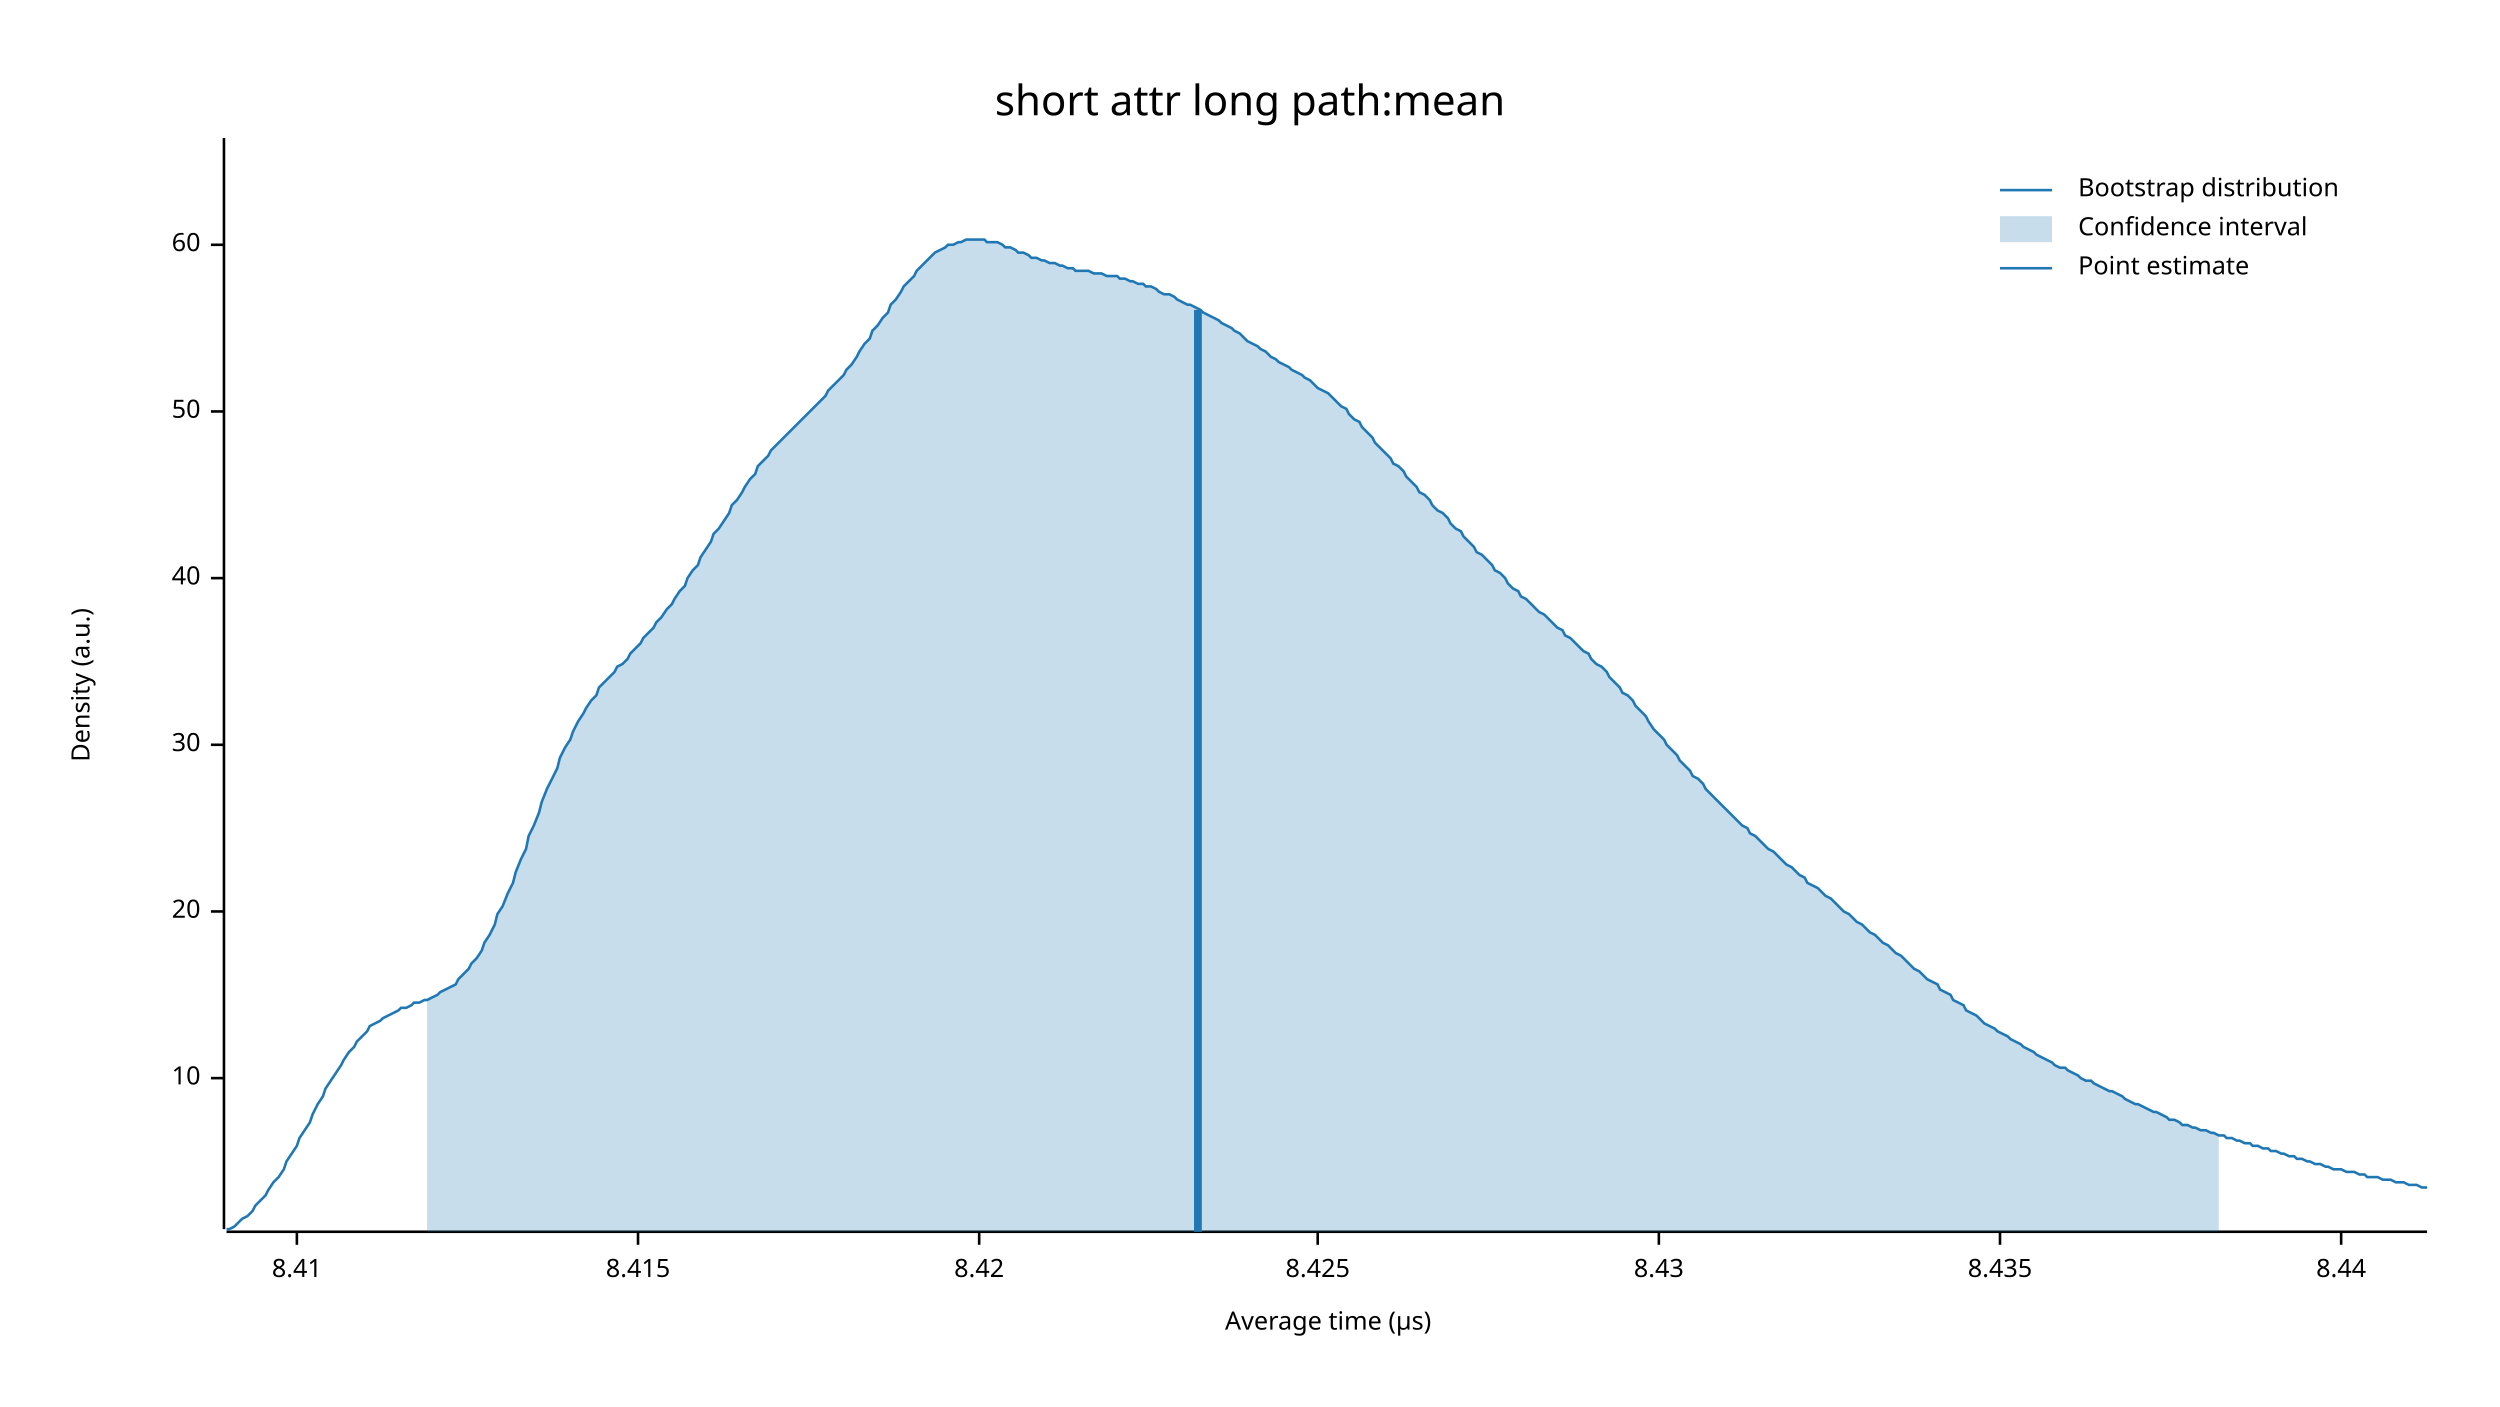
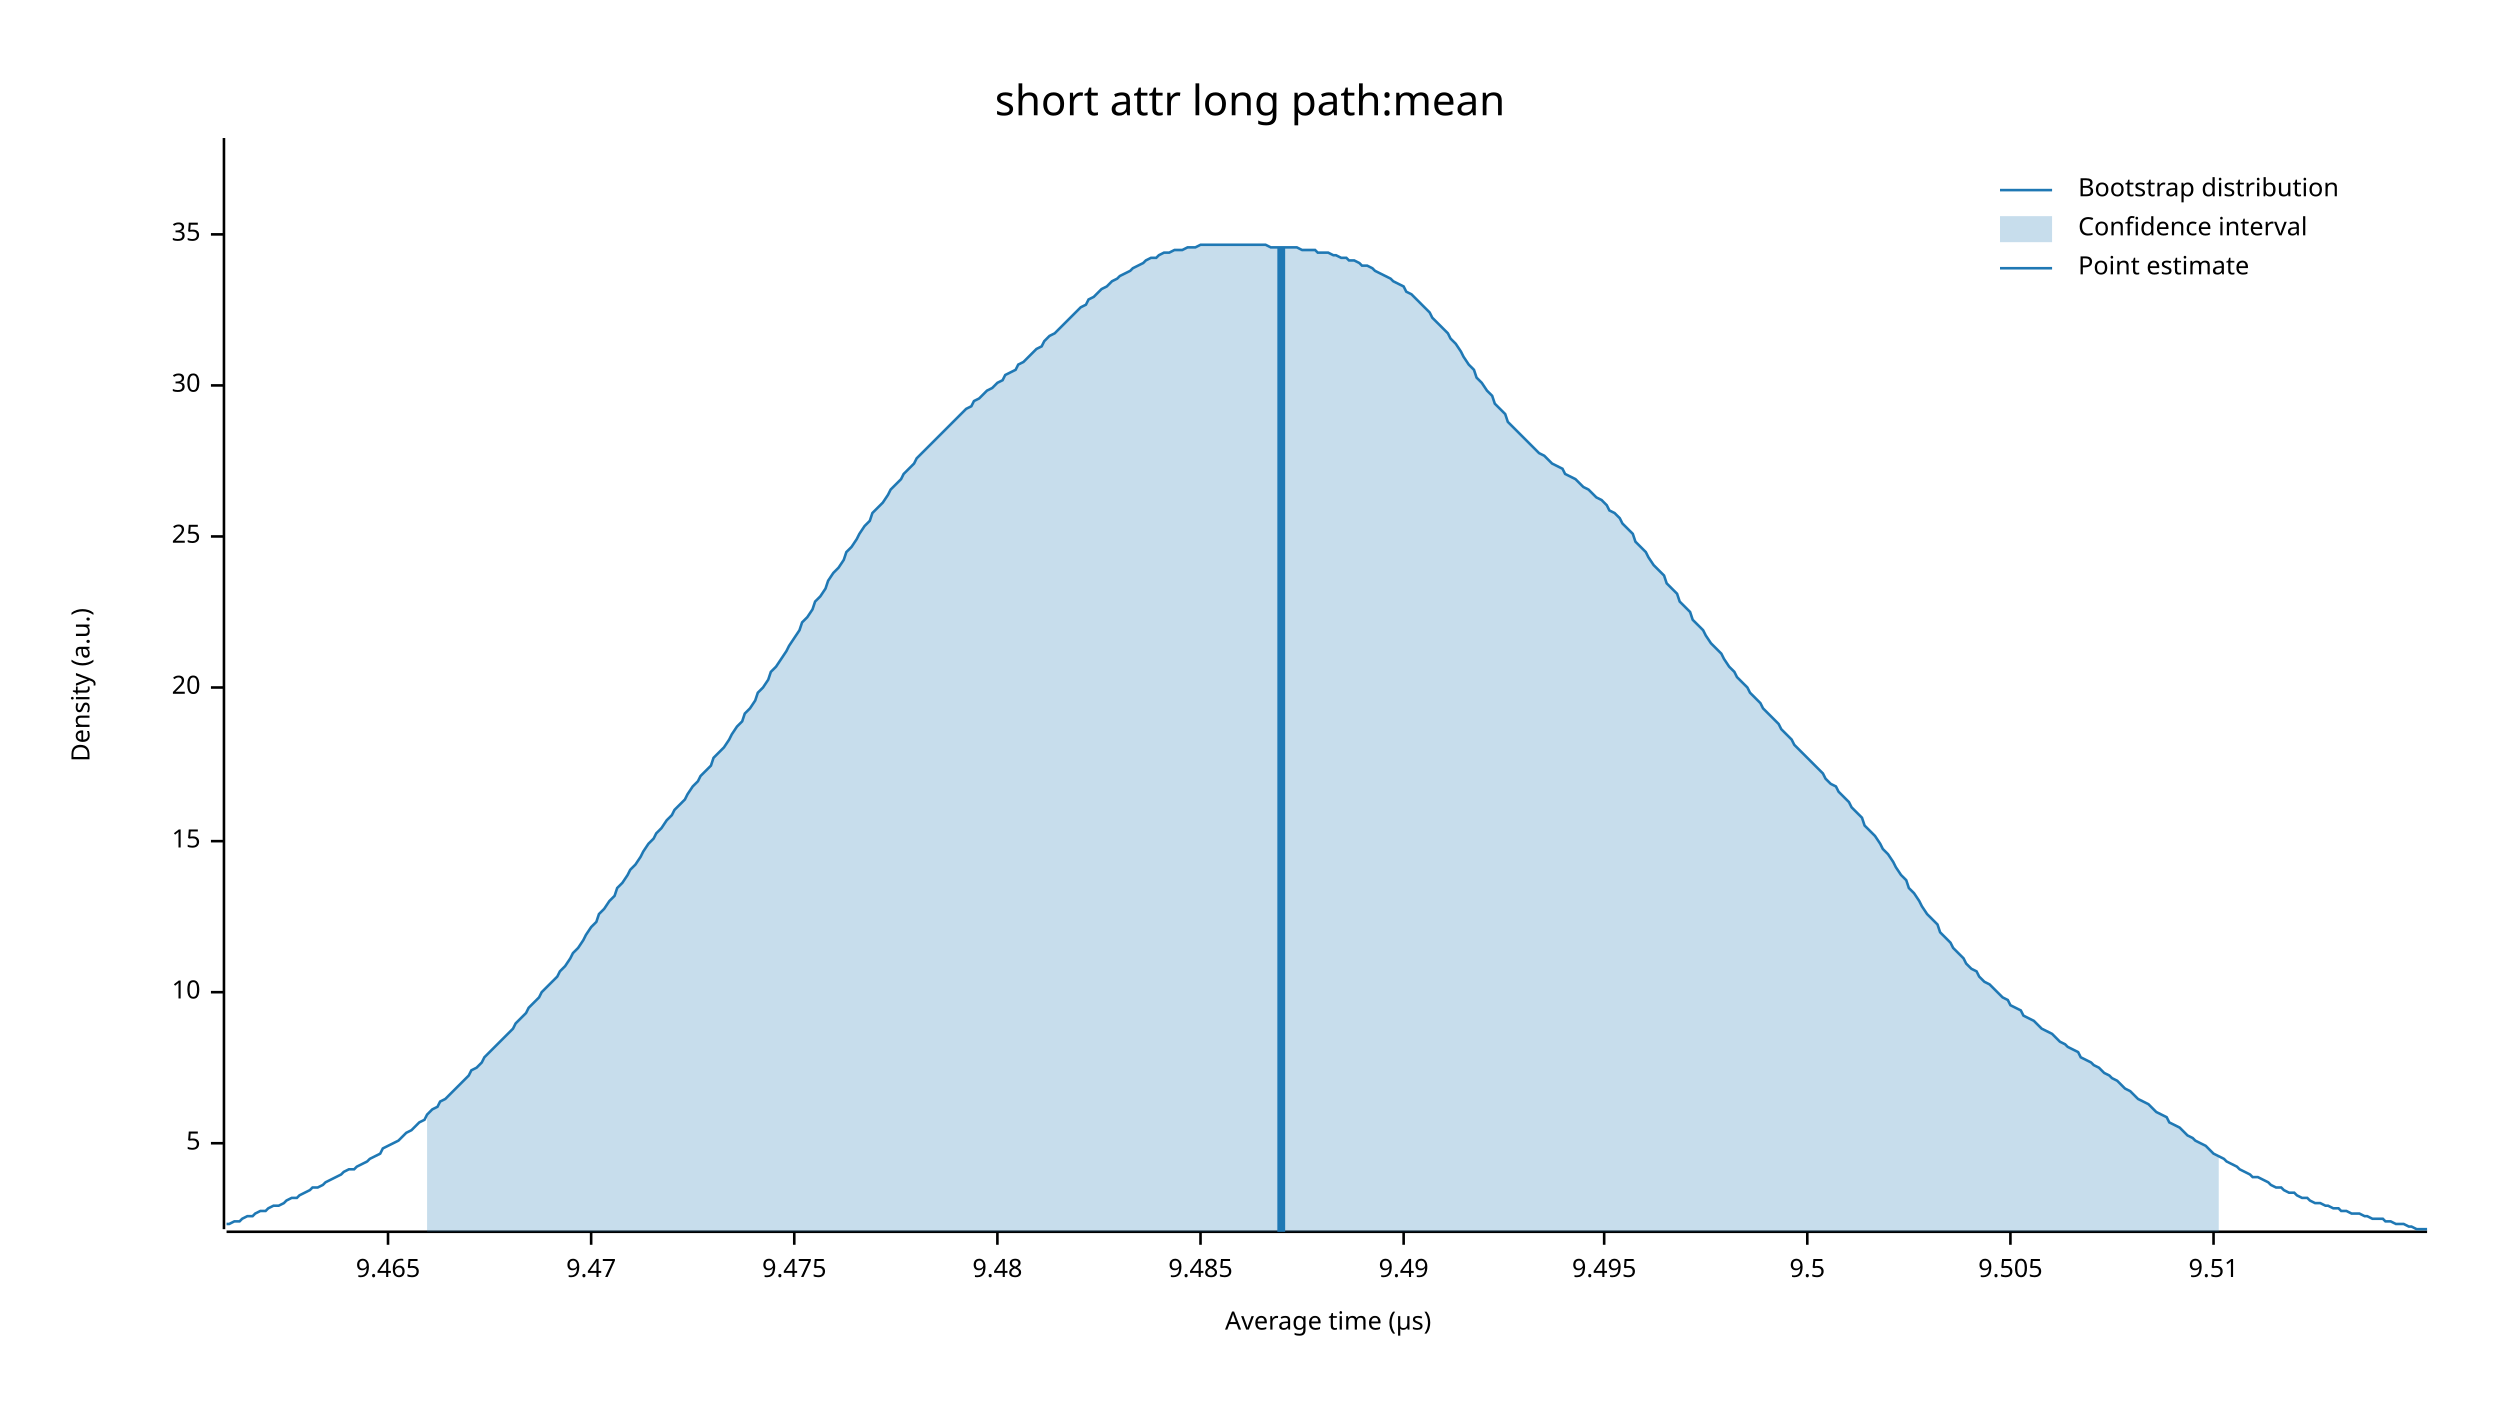
<svg xmlns="http://www.w3.org/2000/svg" width="960" height="540" viewBox="0 0 960 540">
  <text x="480" y="32" dy="0.76em" text-anchor="middle" font-family="sans-serif" font-size="16.129" opacity="1" fill="#000000">
short attr long path:mean
</text>
  <text x="27" y="263" dy="0.76em" text-anchor="middle" font-family="sans-serif" font-size="9.677" opacity="1" fill="#000000" transform="rotate(270, 27, 263)">
Density (a.u.)
</text>
  <text x="510" y="513" dy="-0.5ex" text-anchor="middle" font-family="sans-serif" font-size="9.677" opacity="1" fill="#000000">
Average time (µs)
</text>
  <polyline fill="none" opacity="1" stroke="#000000" stroke-width="1" points="86,53 86,472 " />
-   <text x="77" y="414" dy="0.5ex" text-anchor="end" font-family="sans-serif" font-size="9.677" opacity="1" fill="#000000">
+   <text x="77" y="439" dy="0.5ex" text-anchor="end" font-family="sans-serif" font-size="9.677" opacity="1" fill="#000000">
+ 5
+ </text>
+   <polyline fill="none" opacity="1" stroke="#000000" stroke-width="1" points="81,439 86,439 " />
+   <text x="77" y="381" dy="0.5ex" text-anchor="end" font-family="sans-serif" font-size="9.677" opacity="1" fill="#000000">
10
</text>
-   <polyline fill="none" opacity="1" stroke="#000000" stroke-width="1" points="81,414 86,414 " />
-   <text x="77" y="350" dy="0.5ex" text-anchor="end" font-family="sans-serif" font-size="9.677" opacity="1" fill="#000000">
+   <polyline fill="none" opacity="1" stroke="#000000" stroke-width="1" points="81,381 86,381 " />
+   <text x="77" y="323" dy="0.5ex" text-anchor="end" font-family="sans-serif" font-size="9.677" opacity="1" fill="#000000">
+ 15
+ </text>
+   <polyline fill="none" opacity="1" stroke="#000000" stroke-width="1" points="81,323 86,323 " />
+   <text x="77" y="264" dy="0.5ex" text-anchor="end" font-family="sans-serif" font-size="9.677" opacity="1" fill="#000000">
20
</text>
-   <polyline fill="none" opacity="1" stroke="#000000" stroke-width="1" points="81,350 86,350 " />
-   <text x="77" y="286" dy="0.5ex" text-anchor="end" font-family="sans-serif" font-size="9.677" opacity="1" fill="#000000">
+   <polyline fill="none" opacity="1" stroke="#000000" stroke-width="1" points="81,264 86,264 " />
+   <text x="77" y="206" dy="0.5ex" text-anchor="end" font-family="sans-serif" font-size="9.677" opacity="1" fill="#000000">
+ 25
+ </text>
+   <polyline fill="none" opacity="1" stroke="#000000" stroke-width="1" points="81,206 86,206 " />
+   <text x="77" y="148" dy="0.5ex" text-anchor="end" font-family="sans-serif" font-size="9.677" opacity="1" fill="#000000">
30
</text>
-   <polyline fill="none" opacity="1" stroke="#000000" stroke-width="1" points="81,286 86,286 " />
-   <text x="77" y="222" dy="0.5ex" text-anchor="end" font-family="sans-serif" font-size="9.677" opacity="1" fill="#000000">
- 40
+   <polyline fill="none" opacity="1" stroke="#000000" stroke-width="1" points="81,148 86,148 " />
+   <text x="77" y="90" dy="0.5ex" text-anchor="end" font-family="sans-serif" font-size="9.677" opacity="1" fill="#000000">
+ 35
</text>
-   <polyline fill="none" opacity="1" stroke="#000000" stroke-width="1" points="81,222 86,222 " />
-   <text x="77" y="158" dy="0.5ex" text-anchor="end" font-family="sans-serif" font-size="9.677" opacity="1" fill="#000000">
- 50
+   <polyline fill="none" opacity="1" stroke="#000000" stroke-width="1" points="81,90 86,90 " />
+   <polyline fill="none" opacity="1" stroke="#000000" stroke-width="1" points="87,473 932,473 " />
+   <text x="149" y="483" dy="0.76em" text-anchor="middle" font-family="sans-serif" font-size="9.677" opacity="1" fill="#000000">
+ 9.465
</text>
-   <polyline fill="none" opacity="1" stroke="#000000" stroke-width="1" points="81,158 86,158 " />
-   <text x="77" y="94" dy="0.5ex" text-anchor="end" font-family="sans-serif" font-size="9.677" opacity="1" fill="#000000">
- 60
+   <polyline fill="none" opacity="1" stroke="#000000" stroke-width="1" points="149,473 149,478 " />
+   <text x="227" y="483" dy="0.76em" text-anchor="middle" font-family="sans-serif" font-size="9.677" opacity="1" fill="#000000">
+ 9.47
</text>
-   <polyline fill="none" opacity="1" stroke="#000000" stroke-width="1" points="81,94 86,94 " />
-   <polyline fill="none" opacity="1" stroke="#000000" stroke-width="1" points="87,473 932,473 " />
-   <text x="114" y="483" dy="0.76em" text-anchor="middle" font-family="sans-serif" font-size="9.677" opacity="1" fill="#000000">
- 8.41
+   <polyline fill="none" opacity="1" stroke="#000000" stroke-width="1" points="227,473 227,478 " />
+   <text x="305" y="483" dy="0.76em" text-anchor="middle" font-family="sans-serif" font-size="9.677" opacity="1" fill="#000000">
+ 9.475
</text>
-   <polyline fill="none" opacity="1" stroke="#000000" stroke-width="1" points="114,473 114,478 " />
-   <text x="245" y="483" dy="0.76em" text-anchor="middle" font-family="sans-serif" font-size="9.677" opacity="1" fill="#000000">
- 8.415
+   <polyline fill="none" opacity="1" stroke="#000000" stroke-width="1" points="305,473 305,478 " />
+   <text x="383" y="483" dy="0.76em" text-anchor="middle" font-family="sans-serif" font-size="9.677" opacity="1" fill="#000000">
+ 9.48
</text>
-   <polyline fill="none" opacity="1" stroke="#000000" stroke-width="1" points="245,473 245,478 " />
-   <text x="376" y="483" dy="0.76em" text-anchor="middle" font-family="sans-serif" font-size="9.677" opacity="1" fill="#000000">
- 8.42
+   <polyline fill="none" opacity="1" stroke="#000000" stroke-width="1" points="383,473 383,478 " />
+   <text x="461" y="483" dy="0.76em" text-anchor="middle" font-family="sans-serif" font-size="9.677" opacity="1" fill="#000000">
+ 9.485
</text>
-   <polyline fill="none" opacity="1" stroke="#000000" stroke-width="1" points="376,473 376,478 " />
-   <text x="506" y="483" dy="0.76em" text-anchor="middle" font-family="sans-serif" font-size="9.677" opacity="1" fill="#000000">
- 8.425
+   <polyline fill="none" opacity="1" stroke="#000000" stroke-width="1" points="461,473 461,478 " />
+   <text x="539" y="483" dy="0.76em" text-anchor="middle" font-family="sans-serif" font-size="9.677" opacity="1" fill="#000000">
+ 9.49
</text>
-   <polyline fill="none" opacity="1" stroke="#000000" stroke-width="1" points="506,473 506,478 " />
-   <text x="637" y="483" dy="0.76em" text-anchor="middle" font-family="sans-serif" font-size="9.677" opacity="1" fill="#000000">
- 8.43
+   <polyline fill="none" opacity="1" stroke="#000000" stroke-width="1" points="539,473 539,478 " />
+   <text x="616" y="483" dy="0.76em" text-anchor="middle" font-family="sans-serif" font-size="9.677" opacity="1" fill="#000000">
+ 9.495
</text>
-   <polyline fill="none" opacity="1" stroke="#000000" stroke-width="1" points="637,473 637,478 " />
-   <text x="768" y="483" dy="0.76em" text-anchor="middle" font-family="sans-serif" font-size="9.677" opacity="1" fill="#000000">
- 8.435
+   <polyline fill="none" opacity="1" stroke="#000000" stroke-width="1" points="616,473 616,478 " />
+   <text x="694" y="483" dy="0.76em" text-anchor="middle" font-family="sans-serif" font-size="9.677" opacity="1" fill="#000000">
+ 9.5
</text>
-   <polyline fill="none" opacity="1" stroke="#000000" stroke-width="1" points="768,473 768,478 " />
-   <text x="899" y="483" dy="0.76em" text-anchor="middle" font-family="sans-serif" font-size="9.677" opacity="1" fill="#000000">
- 8.44
+   <polyline fill="none" opacity="1" stroke="#000000" stroke-width="1" points="694,473 694,478 " />
+   <text x="772" y="483" dy="0.76em" text-anchor="middle" font-family="sans-serif" font-size="9.677" opacity="1" fill="#000000">
+ 9.505
</text>
-   <polyline fill="none" opacity="1" stroke="#000000" stroke-width="1" points="899,473 899,478 " />
-   <polyline fill="none" opacity="1" stroke="#1F78B4" stroke-width="1" points="87,472 88,472 90,471 92,469 93,468 95,467 97,465 98,463 100,461 102,459 103,457 105,454 107,452 109,449 110,446 112,443 114,440 115,437 117,434 119,431 120,428 122,424 124,421 125,418 127,415 129,412 131,409 132,407 134,404 136,402 137,400 139,398 141,396 142,394 144,393 146,392 147,391 149,390 151,389 153,388 154,387 156,387 158,386 159,385 161,385 163,384 164,384 166,383 168,382 169,381 171,380 173,379 175,378 176,376 178,374 180,372 181,370 183,368 185,365 186,362 188,359 190,355 191,351 193,348 195,343 197,339 198,335 200,330 202,326 203,321 205,317 207,312 208,308 210,303 212,299 214,295 215,291 217,287 219,284 220,281 222,277 224,274 225,272 227,269 229,267 230,264 232,262 234,260 236,258 237,256 239,255 241,253 242,251 244,249 246,247 247,245 249,243 251,241 252,239 254,237 256,234 258,232 259,230 261,227 263,225 264,222 266,219 268,217 269,214 271,211 273,208 274,205 276,203 278,200 280,197 281,194 283,192 285,189 286,187 288,184 290,182 291,179 293,177 295,175 296,173 298,171 300,169 302,167 303,166 305,164 307,162 308,161 310,159 312,157 313,156 315,154 317,152 318,150 320,148 322,146 324,144 325,142 327,140 329,137 330,135 332,132 334,130 335,127 337,125 339,122 341,120 342,117 344,115 346,112 347,110 349,108 351,106 352,104 354,102 356,100 357,99 359,97 361,96 363,95 364,94 366,94 368,93 369,93 371,92 373,92 374,92 376,92 378,92 379,93 381,93 383,93 385,94 386,95 388,95 390,96 391,97 393,97 395,98 396,99 398,99 400,100 401,100 403,101 405,101 407,102 408,102 410,103 412,103 413,104 415,104 417,104 418,104 420,105 422,105 423,105 425,106 427,106 429,106 430,107 432,107 434,108 435,108 437,109 439,109 440,110 442,110 444,111 445,112 447,113 449,113 451,114 452,115 454,116 456,117 457,117 459,118 461,119 462,120 464,121 466,122 468,123 469,124 471,125 473,126 474,127 476,128 478,130 479,131 481,132 483,133 484,134 486,135 488,137 490,138 491,139 493,140 495,141 496,142 498,143 500,144 501,145 503,146 505,148 506,149 508,150 510,151 512,153 513,154 515,156 517,157 518,159 520,161 522,162 523,164 525,166 527,168 528,170 530,172 532,174 534,176 535,178 537,179 539,181 540,183 542,185 544,187 545,189 547,190 549,192 550,194 552,196 554,197 556,199 557,201 559,203 561,204 562,206 564,208 566,210 567,212 569,213 571,215 573,217 574,219 576,220 578,222 579,224 581,226 583,227 584,229 586,230 588,232 589,233 591,235 593,236 595,238 596,239 598,241 600,242 601,244 603,245 605,247 606,248 608,250 610,251 611,253 613,255 615,256 617,258 618,260 620,262 622,264 623,266 625,267 627,269 628,271 630,273 632,275 633,277 635,280 637,282 639,284 640,286 642,288 644,290 645,292 647,294 649,296 650,298 652,299 654,301 655,303 657,305 659,307 661,309 662,310 664,312 666,314 667,315 669,317 671,318 672,320 674,321 676,323 677,324 679,326 681,327 683,329 684,330 686,332 688,333 689,334 691,336 693,337 694,339 696,340 698,341 700,343 701,344 703,345 705,347 706,348 708,350 710,351 711,352 713,354 715,355 716,356 718,358 720,359 722,361 723,362 725,363 727,365 728,366 730,367 732,369 733,370 735,372 737,373 738,374 740,376 742,377 744,378 745,380 747,381 749,382 750,384 752,385 754,386 755,388 757,389 759,390 760,391 762,393 764,394 766,395 767,396 769,397 771,398 772,399 774,400 776,401 777,402 779,403 781,404 782,405 784,406 786,407 788,408 789,409 791,410 793,410 794,411 796,412 798,413 799,414 801,415 803,415 804,416 806,417 808,418 810,419 811,419 813,420 815,421 816,422 818,423 820,424 821,424 823,425 825,426 827,427 828,427 830,428 832,429 833,430 835,430 837,431 838,432 840,432 842,433 843,433 845,434 847,434 849,435 850,435 852,436 854,436 855,437 857,437 859,438 860,438 862,439 864,439 865,440 867,440 869,441 871,441 872,442 874,442 876,443 877,443 879,444 881,444 882,445 884,445 886,446 887,446 889,447 891,447 893,448 894,448 896,449 898,449 899,449 901,450 903,450 904,450 906,451 908,451 909,452 911,452 913,452 915,453 916,453 918,453 920,454 921,454 923,454 925,455 926,455 928,455 930,456 932,456 " />
-   <polygon opacity="0.25" fill="#1F78B4" points="164,384 166,383 168,382 169,381 171,380 173,379 175,378 176,376 178,374 180,372 181,370 183,368 185,365 186,362 188,359 190,355 191,351 193,348 195,343 197,339 198,335 200,330 202,326 203,321 205,317 207,312 208,308 210,303 212,299 214,295 215,291 217,287 219,284 220,281 222,277 224,274 225,272 227,269 229,267 230,264 232,262 234,260 236,258 237,256 239,255 241,253 242,251 244,249 246,247 247,245 249,243 251,241 252,239 254,237 256,234 258,232 259,230 261,227 263,225 264,222 266,219 268,217 269,214 271,211 273,208 274,205 276,203 278,200 280,197 281,194 283,192 285,189 286,187 288,184 290,182 291,179 293,177 295,175 296,173 298,171 300,169 302,167 303,166 305,164 307,162 308,161 310,159 312,157 313,156 315,154 317,152 318,150 320,148 322,146 324,144 325,142 327,140 329,137 330,135 332,132 334,130 335,127 337,125 339,122 341,120 342,117 344,115 346,112 347,110 349,108 351,106 352,104 354,102 356,100 357,99 359,97 361,96 363,95 364,94 366,94 368,93 369,93 371,92 373,92 374,92 376,92 378,92 379,93 381,93 383,93 385,94 386,95 388,95 390,96 391,97 393,97 395,98 396,99 398,99 400,100 401,100 403,101 405,101 407,102 408,102 410,103 412,103 413,104 415,104 417,104 418,104 420,105 422,105 423,105 425,106 427,106 429,106 430,107 432,107 434,108 435,108 437,109 439,109 440,110 442,110 444,111 445,112 447,113 449,113 451,114 452,115 454,116 456,117 457,117 459,118 461,119 462,120 464,121 466,122 468,123 469,124 471,125 473,126 474,127 476,128 478,130 479,131 481,132 483,133 484,134 486,135 488,137 490,138 491,139 493,140 495,141 496,142 498,143 500,144 501,145 503,146 505,148 506,149 508,150 510,151 512,153 513,154 515,156 517,157 518,159 520,161 522,162 523,164 525,166 527,168 528,170 530,172 532,174 534,176 535,178 537,179 539,181 540,183 542,185 544,187 545,189 547,190 549,192 550,194 552,196 554,197 556,199 557,201 559,203 561,204 562,206 564,208 566,210 567,212 569,213 571,215 573,217 574,219 576,220 578,222 579,224 581,226 583,227 584,229 586,230 588,232 589,233 591,235 593,236 595,238 596,239 598,241 600,242 601,244 603,245 605,247 606,248 608,250 610,251 611,253 613,255 615,256 617,258 618,260 620,262 622,264 623,266 625,267 627,269 628,271 630,273 632,275 633,277 635,280 637,282 639,284 640,286 642,288 644,290 645,292 647,294 649,296 650,298 652,299 654,301 655,303 657,305 659,307 661,309 662,310 664,312 666,314 667,315 669,317 671,318 672,320 674,321 676,323 677,324 679,326 681,327 683,329 684,330 686,332 688,333 689,334 691,336 693,337 694,339 696,340 698,341 700,343 701,344 703,345 705,347 706,348 708,350 710,351 711,352 713,354 715,355 716,356 718,358 720,359 722,361 723,362 725,363 727,365 728,366 730,367 732,369 733,370 735,372 737,373 738,374 740,376 742,377 744,378 745,380 747,381 749,382 750,384 752,385 754,386 755,388 757,389 759,390 760,391 762,393 764,394 766,395 767,396 769,397 771,398 772,399 774,400 776,401 777,402 779,403 781,404 782,405 784,406 786,407 788,408 789,409 791,410 793,410 794,411 796,412 798,413 799,414 801,415 803,415 804,416 806,417 808,418 810,419 811,419 813,420 815,421 816,422 818,423 820,424 821,424 823,425 825,426 827,427 828,427 830,428 832,429 833,430 835,430 837,431 838,432 840,432 842,433 843,433 845,434 847,434 849,435 850,435 852,436 852,473 164,473 " />
-   <polyline fill="none" opacity="1" stroke="#1F78B4" stroke-width="3" points="460,473 460,119 " />
+   <polyline fill="none" opacity="1" stroke="#000000" stroke-width="1" points="772,473 772,478 " />
+   <text x="850" y="483" dy="0.76em" text-anchor="middle" font-family="sans-serif" font-size="9.677" opacity="1" fill="#000000">
+ 9.51
+ </text>
+   <polyline fill="none" opacity="1" stroke="#000000" stroke-width="1" points="850,473 850,478 " />
+   <polyline fill="none" opacity="1" stroke="#1F78B4" stroke-width="1" points="87,470 88,470 90,469 92,469 93,468 95,467 97,467 98,466 100,465 102,465 103,464 105,463 107,463 109,462 110,461 112,460 114,460 115,459 117,458 119,457 120,456 122,456 124,455 125,454 127,453 129,452 131,451 132,450 134,449 136,449 137,448 139,447 141,446 142,445 144,444 146,443 147,441 149,440 151,439 153,438 154,437 156,435 158,434 159,433 161,431 163,430 164,428 166,426 168,425 169,423 171,422 173,420 175,418 176,417 178,415 180,413 181,411 183,410 185,408 186,406 188,404 190,402 191,401 193,399 195,397 197,395 198,393 200,391 202,389 203,387 205,385 207,383 208,381 210,379 212,377 214,375 215,373 217,371 219,368 220,366 222,364 224,361 225,359 227,356 229,354 230,351 232,349 234,346 236,344 237,341 239,339 241,336 242,334 244,332 246,329 247,327 249,324 251,322 252,320 254,318 256,315 258,313 259,311 261,309 263,307 264,305 266,302 268,300 269,298 271,296 273,294 274,291 276,289 278,287 280,284 281,282 283,279 285,277 286,274 288,272 290,269 291,266 293,264 295,261 296,258 298,256 300,253 302,250 303,248 305,245 307,242 308,239 310,237 312,234 313,231 315,229 317,226 318,223 320,220 322,218 324,215 325,212 327,210 329,207 330,205 332,202 334,200 335,197 337,195 339,193 341,190 342,188 344,186 346,184 347,182 349,180 351,178 352,176 354,174 356,172 357,171 359,169 361,167 363,165 364,164 366,162 368,160 369,159 371,157 373,156 374,154 376,153 378,151 379,150 381,149 383,147 385,146 386,144 388,143 390,142 391,140 393,139 395,137 396,136 398,134 400,133 401,131 403,129 405,128 407,126 408,125 410,123 412,121 413,120 415,118 417,117 418,115 420,114 422,112 423,111 425,110 427,108 429,107 430,106 432,105 434,104 435,103 437,102 439,101 440,100 442,99 444,99 445,98 447,97 449,97 451,96 452,96 454,96 456,95 457,95 459,95 461,94 462,94 464,94 466,94 468,94 469,94 471,94 473,94 474,94 476,94 478,94 479,94 481,94 483,94 484,94 486,94 488,95 490,95 491,95 493,95 495,95 496,95 498,95 500,96 501,96 503,96 505,96 506,97 508,97 510,97 512,98 513,98 515,99 517,99 518,100 520,100 522,101 523,102 525,102 527,103 528,104 530,105 532,106 534,107 535,108 537,109 539,110 540,112 542,113 544,115 545,116 547,118 549,120 550,122 552,124 554,126 556,128 557,130 559,132 561,135 562,137 564,140 566,142 567,145 569,147 571,150 573,152 574,155 576,157 578,159 579,162 581,164 583,166 584,167 586,169 588,171 589,172 591,174 593,175 595,177 596,178 598,179 600,180 601,182 603,183 605,184 606,185 608,187 610,188 611,189 613,191 615,192 617,194 618,196 620,197 622,199 623,201 625,203 627,205 628,208 630,210 632,212 633,214 635,217 637,219 639,221 640,224 642,226 644,228 645,231 647,233 649,235 650,238 652,240 654,242 655,244 657,247 659,249 661,251 662,253 664,256 666,258 667,260 669,262 671,264 672,266 674,268 676,270 677,272 679,274 681,276 683,278 684,280 686,282 688,284 689,286 691,288 693,290 694,291 696,293 698,295 700,297 701,299 703,301 705,302 706,304 708,306 710,308 711,310 713,312 715,314 716,317 718,319 720,321 722,324 723,326 725,328 727,331 728,333 730,336 732,338 733,341 735,343 737,346 738,348 740,351 742,353 744,355 745,358 747,360 749,362 750,364 752,366 754,368 755,370 757,372 759,373 760,375 762,377 764,378 766,380 767,381 769,383 771,384 772,386 774,387 776,388 777,390 779,391 781,392 782,393 784,395 786,396 788,397 789,398 791,400 793,401 794,402 796,403 798,404 799,406 801,407 803,408 804,409 806,410 808,412 810,413 811,414 813,415 815,417 816,418 818,419 820,421 821,422 823,423 825,424 827,426 828,427 830,428 832,429 833,431 835,432 837,433 838,434 840,436 842,437 843,438 845,439 847,440 849,442 850,443 852,444 854,445 855,446 857,447 859,448 860,449 862,450 864,451 865,452 867,452 869,453 871,454 872,455 874,456 876,456 877,457 879,458 881,458 882,459 884,460 886,460 887,461 889,462 891,462 893,463 894,463 896,464 898,464 899,465 901,465 903,466 904,466 906,466 908,467 909,467 911,468 913,468 915,468 916,469 918,469 920,470 921,470 923,470 925,471 926,471 928,472 930,472 932,472 " />
+   <polygon opacity="0.25" fill="#1F78B4" points="164,428 166,426 168,425 169,423 171,422 173,420 175,418 176,417 178,415 180,413 181,411 183,410 185,408 186,406 188,404 190,402 191,401 193,399 195,397 197,395 198,393 200,391 202,389 203,387 205,385 207,383 208,381 210,379 212,377 214,375 215,373 217,371 219,368 220,366 222,364 224,361 225,359 227,356 229,354 230,351 232,349 234,346 236,344 237,341 239,339 241,336 242,334 244,332 246,329 247,327 249,324 251,322 252,320 254,318 256,315 258,313 259,311 261,309 263,307 264,305 266,302 268,300 269,298 271,296 273,294 274,291 276,289 278,287 280,284 281,282 283,279 285,277 286,274 288,272 290,269 291,266 293,264 295,261 296,258 298,256 300,253 302,250 303,248 305,245 307,242 308,239 310,237 312,234 313,231 315,229 317,226 318,223 320,220 322,218 324,215 325,212 327,210 329,207 330,205 332,202 334,200 335,197 337,195 339,193 341,190 342,188 344,186 346,184 347,182 349,180 351,178 352,176 354,174 356,172 357,171 359,169 361,167 363,165 364,164 366,162 368,160 369,159 371,157 373,156 374,154 376,153 378,151 379,150 381,149 383,147 385,146 386,144 388,143 390,142 391,140 393,139 395,137 396,136 398,134 400,133 401,131 403,129 405,128 407,126 408,125 410,123 412,121 413,120 415,118 417,117 418,115 420,114 422,112 423,111 425,110 427,108 429,107 430,106 432,105 434,104 435,103 437,102 439,101 440,100 442,99 444,99 445,98 447,97 449,97 451,96 452,96 454,96 456,95 457,95 459,95 461,94 462,94 464,94 466,94 468,94 469,94 471,94 473,94 474,94 476,94 478,94 479,94 481,94 483,94 484,94 486,94 488,95 490,95 491,95 493,95 495,95 496,95 498,95 500,96 501,96 503,96 505,96 506,97 508,97 510,97 512,98 513,98 515,99 517,99 518,100 520,100 522,101 523,102 525,102 527,103 528,104 530,105 532,106 534,107 535,108 537,109 539,110 540,112 542,113 544,115 545,116 547,118 549,120 550,122 552,124 554,126 556,128 557,130 559,132 561,135 562,137 564,140 566,142 567,145 569,147 571,150 573,152 574,155 576,157 578,159 579,162 581,164 583,166 584,167 586,169 588,171 589,172 591,174 593,175 595,177 596,178 598,179 600,180 601,182 603,183 605,184 606,185 608,187 610,188 611,189 613,191 615,192 617,194 618,196 620,197 622,199 623,201 625,203 627,205 628,208 630,210 632,212 633,214 635,217 637,219 639,221 640,224 642,226 644,228 645,231 647,233 649,235 650,238 652,240 654,242 655,244 657,247 659,249 661,251 662,253 664,256 666,258 667,260 669,262 671,264 672,266 674,268 676,270 677,272 679,274 681,276 683,278 684,280 686,282 688,284 689,286 691,288 693,290 694,291 696,293 698,295 700,297 701,299 703,301 705,302 706,304 708,306 710,308 711,310 713,312 715,314 716,317 718,319 720,321 722,324 723,326 725,328 727,331 728,333 730,336 732,338 733,341 735,343 737,346 738,348 740,351 742,353 744,355 745,358 747,360 749,362 750,364 752,366 754,368 755,370 757,372 759,373 760,375 762,377 764,378 766,380 767,381 769,383 771,384 772,386 774,387 776,388 777,390 779,391 781,392 782,393 784,395 786,396 788,397 789,398 791,400 793,401 794,402 796,403 798,404 799,406 801,407 803,408 804,409 806,410 808,412 810,413 811,414 813,415 815,417 816,418 818,419 820,421 821,422 823,423 825,424 827,426 828,427 830,428 832,429 833,431 835,432 837,433 838,434 840,436 842,437 843,438 845,439 847,440 849,442 850,443 852,444 852,473 164,473 " />
+   <polyline fill="none" opacity="1" stroke="#1F78B4" stroke-width="3" points="492,473 492,95 " />
  <text x="798" y="68" dy="0.76em" text-anchor="start" font-family="sans-serif" font-size="9.677" opacity="1" fill="#000000">
Bootstrap distribution
</text>
  <text x="798" y="83" dy="0.76em" text-anchor="start" font-family="sans-serif" font-size="9.677" opacity="1" fill="#000000">
Confidence interval
</text>
  <text x="798" y="98" dy="0.76em" text-anchor="start" font-family="sans-serif" font-size="9.677" opacity="1" fill="#000000">
Point estimate
</text>
  <polyline fill="none" opacity="1" stroke="#1F78B4" stroke-width="1" points="768,73 788,73 " />
  <rect x="768" y="83" width="20" height="10" opacity="0.25" fill="#1F78B4" stroke="none" />
  <polyline fill="none" opacity="1" stroke="#1F78B4" stroke-width="1" points="768,103 788,103 " />
</svg>
